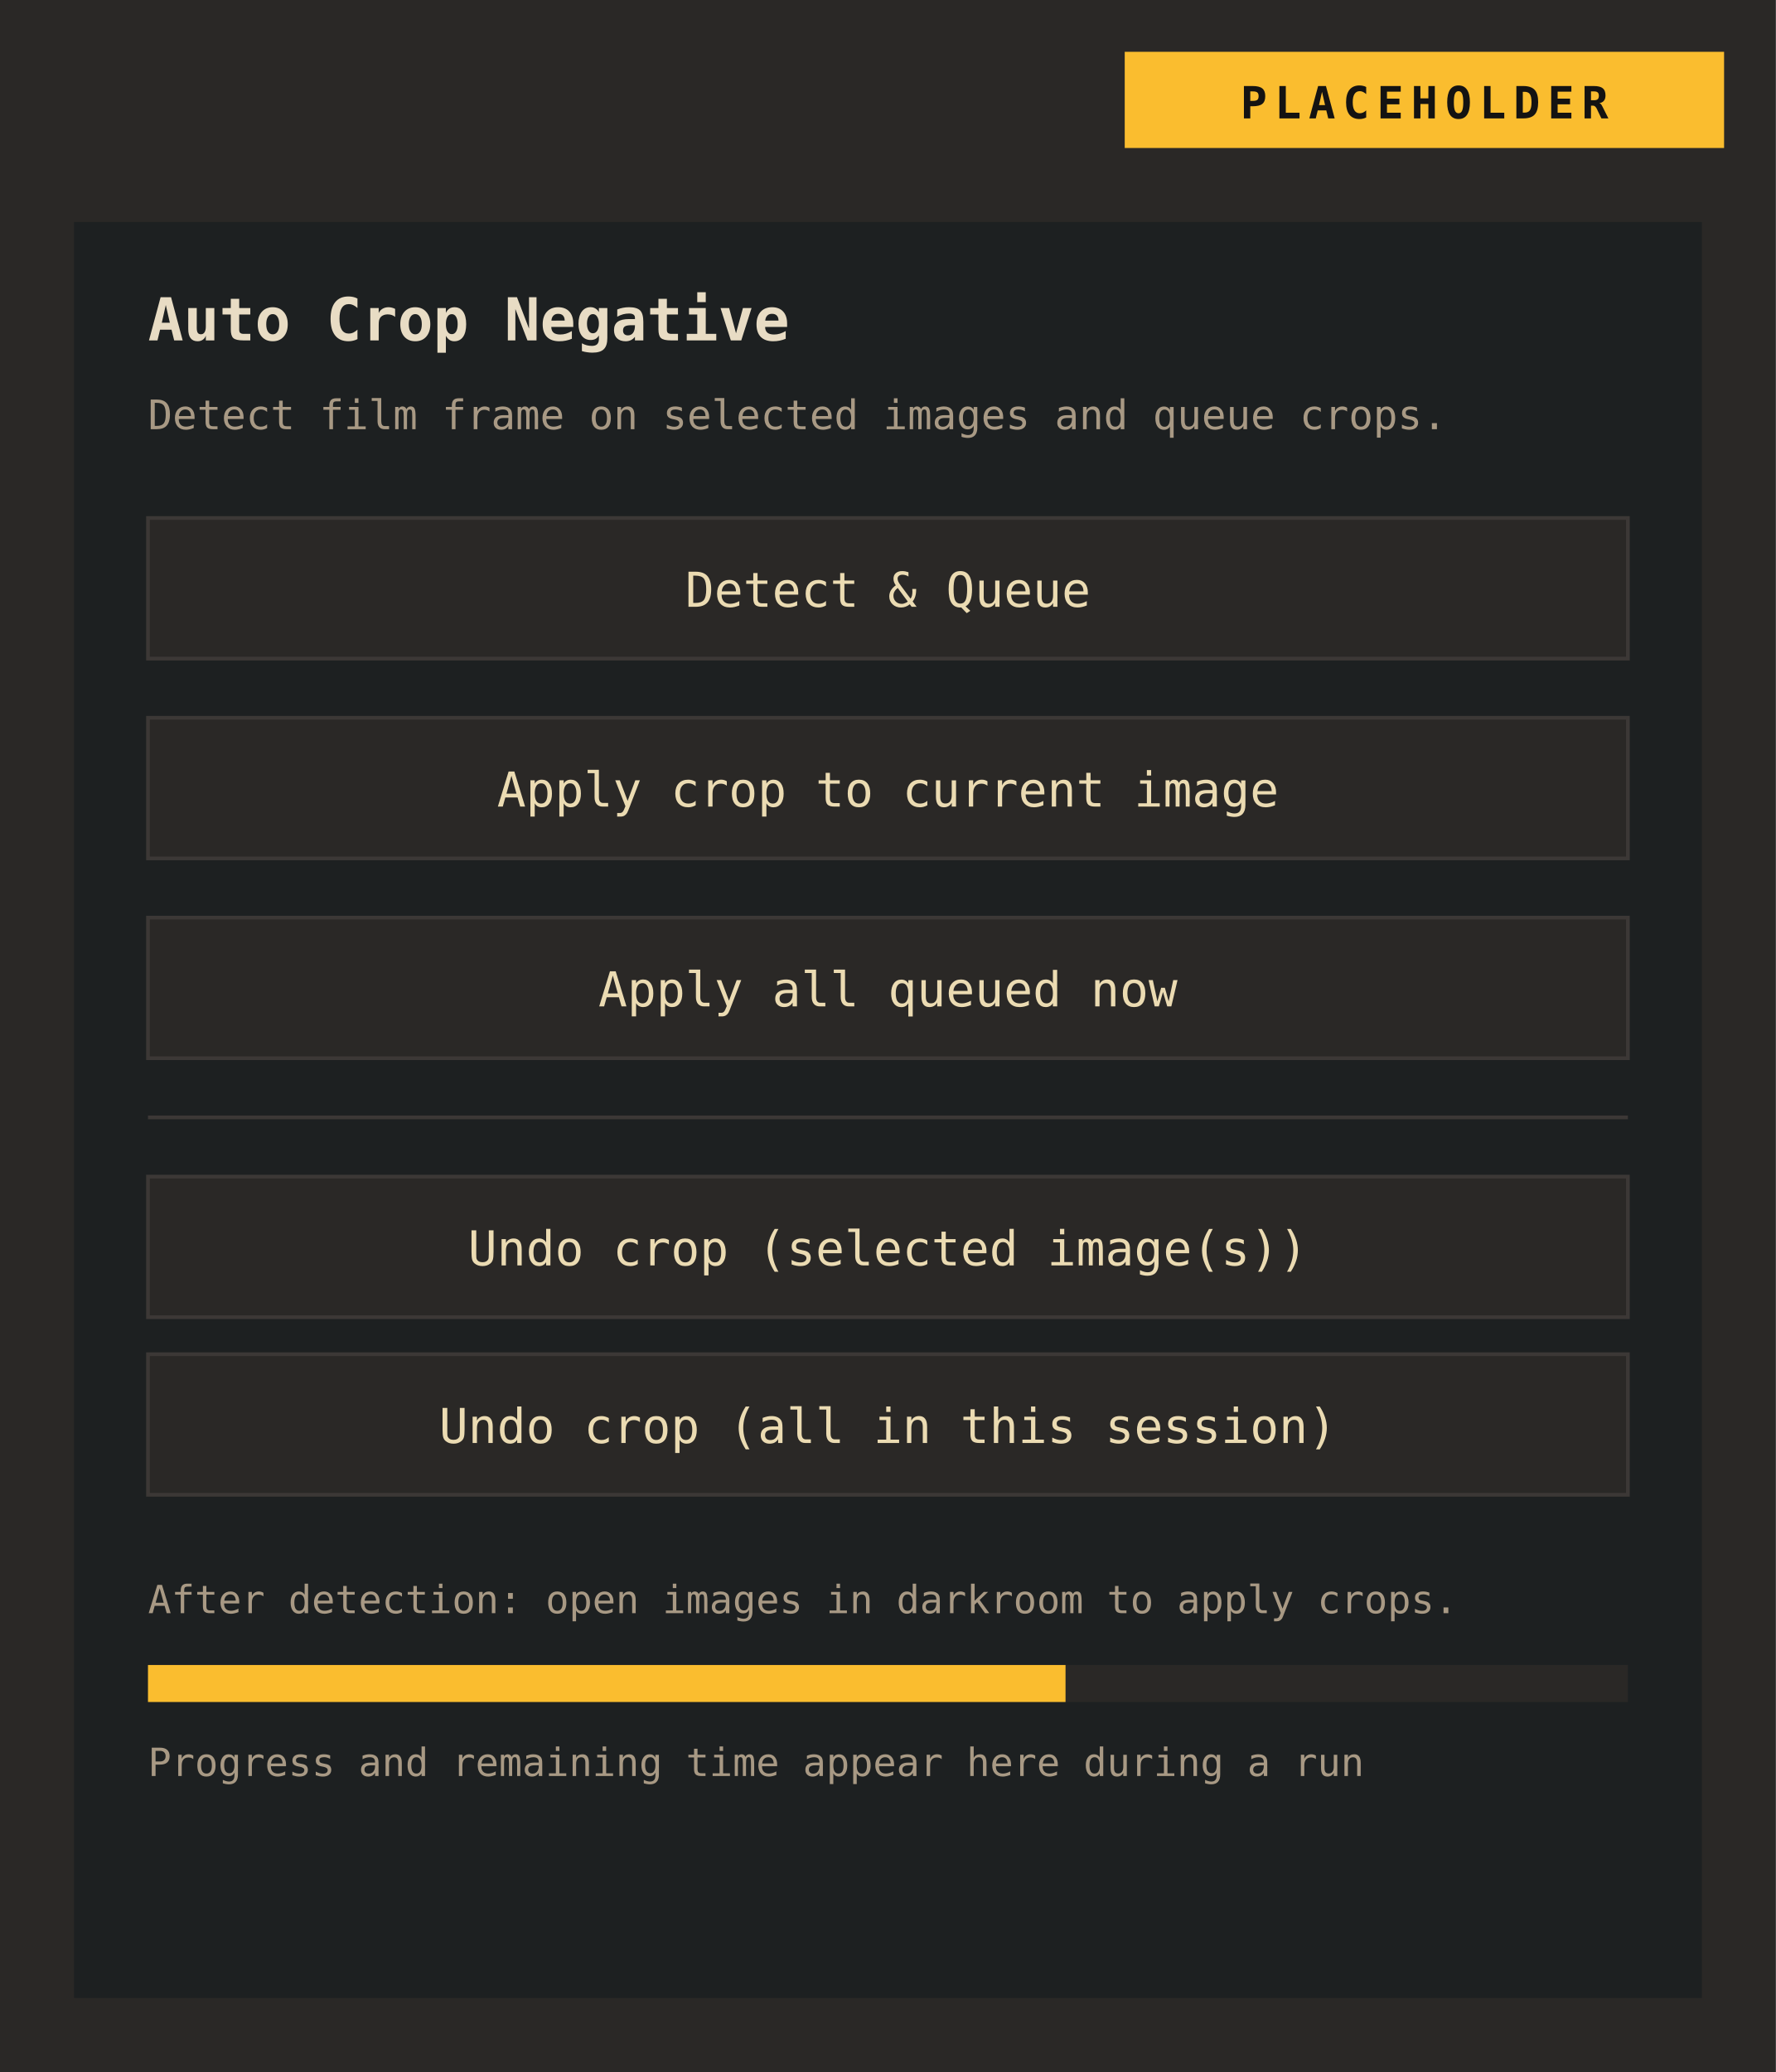
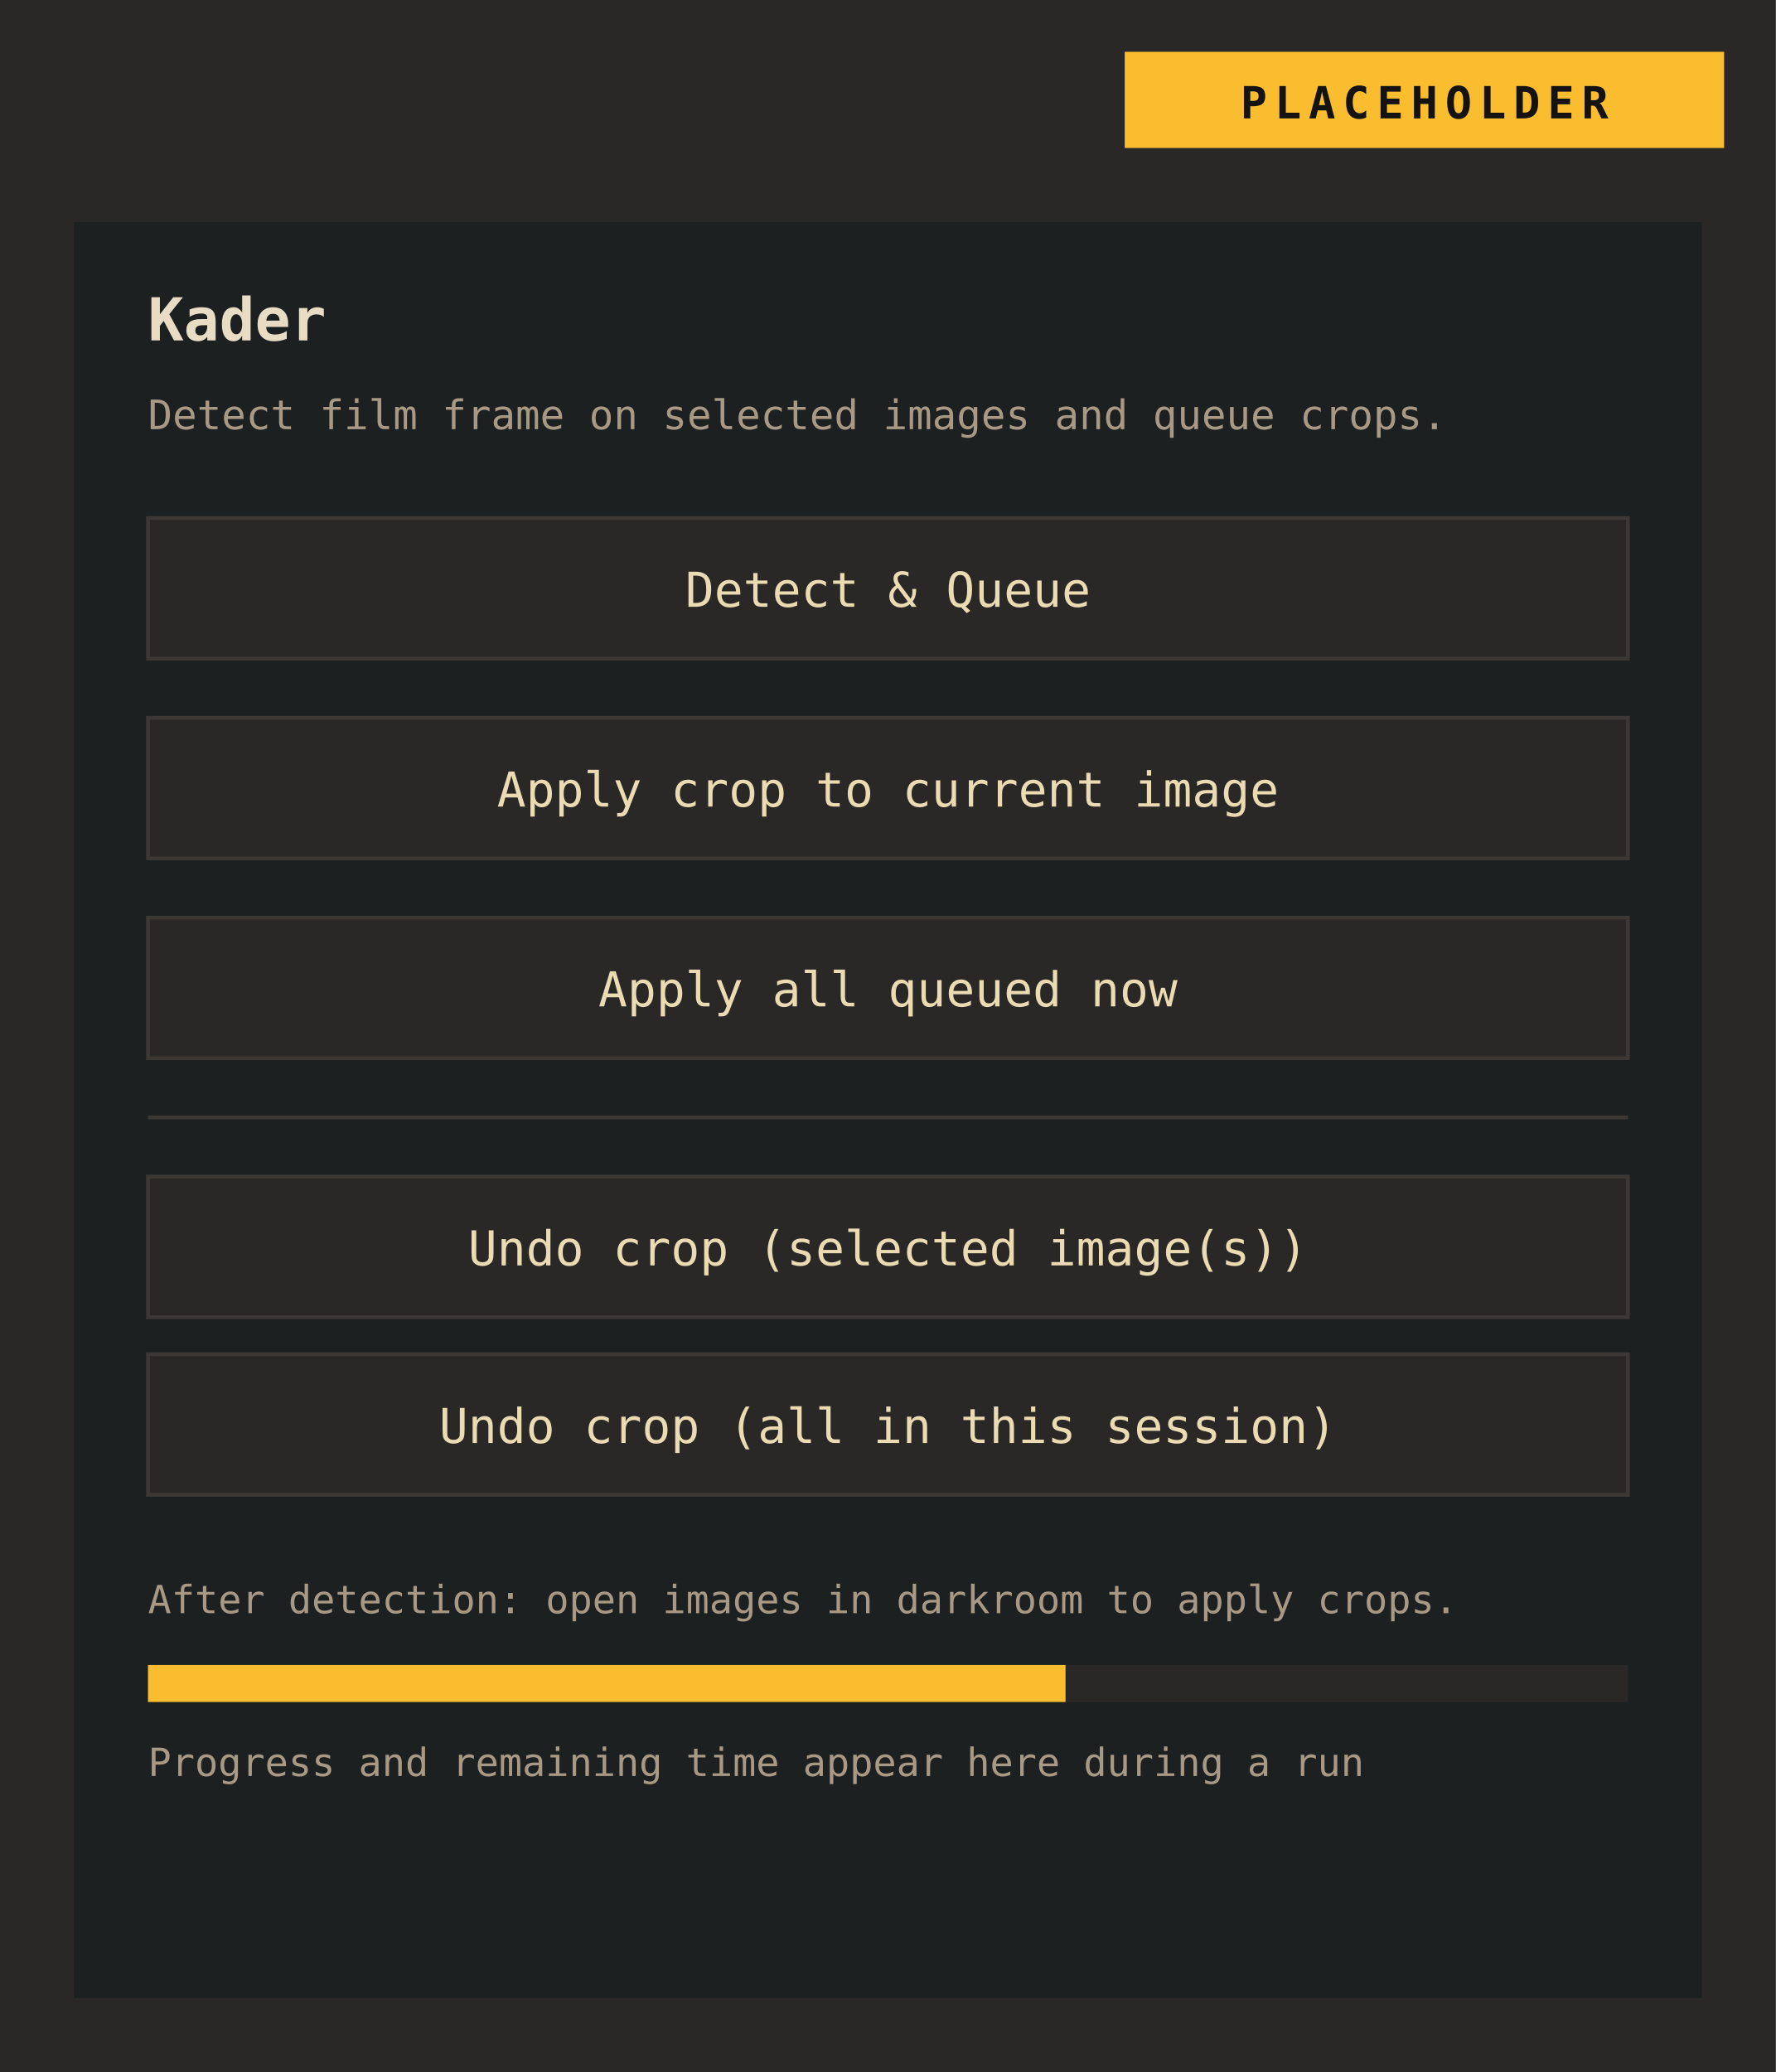
- <svg xmlns="http://www.w3.org/2000/svg" viewBox="0 0 480 560" role="img" aria-label="Placeholder: the Auto Crop Negative panel in Darktable">
+ <svg xmlns="http://www.w3.org/2000/svg" viewBox="0 0 480 560" role="img" aria-label="Placeholder: the Kader panel in Darktable">
  <rect width="480" height="560" fill="#2a2826" />
  <rect x="20" y="60" width="440" height="480" fill="#1d2021" />
-   <text x="40" y="92" fill="#e8dcc4" text-anchor="start" style="font-family:'JetBrains Mono','Fira Code',monospace;font-size:16px;font-weight:700;letter-spacing:0px">Auto Crop Negative</text>
+   <text x="40" y="92" fill="#e8dcc4" text-anchor="start" style="font-family:'JetBrains Mono','Fira Code',monospace;font-size:16px;font-weight:700;letter-spacing:0px">Kader</text>
  <text x="40" y="116" fill="#a89984" text-anchor="start" style="font-family:'JetBrains Mono','Fira Code',monospace;font-size:11px;font-weight:400;letter-spacing:0px">Detect film frame on selected images and queue crops.</text>
  <rect x="40" y="140" width="400" height="38" fill="#2a2826" stroke="#3c3836" />
  <text x="240.0" y="164" fill="#ebdbb2" text-anchor="middle" style="font-family:'JetBrains Mono','Fira Code',monospace;font-size:13px;font-weight:400;letter-spacing:0px">Detect &amp; Queue</text>
  <rect x="40" y="194" width="400" height="38" fill="#2a2826" stroke="#3c3836" />
  <text x="240.0" y="218" fill="#ebdbb2" text-anchor="middle" style="font-family:'JetBrains Mono','Fira Code',monospace;font-size:13px;font-weight:400;letter-spacing:0px">Apply crop to current image</text>
  <rect x="40" y="248" width="400" height="38" fill="#2a2826" stroke="#3c3836" />
  <text x="240.0" y="272" fill="#ebdbb2" text-anchor="middle" style="font-family:'JetBrains Mono','Fira Code',monospace;font-size:13px;font-weight:400;letter-spacing:0px">Apply all queued now</text>
  <line x1="40" y1="302" x2="440" y2="302" stroke="#3c3836" />
  <rect x="40" y="318" width="400" height="38" fill="#2a2826" stroke="#3c3836" />
  <text x="240.0" y="342" fill="#ebdbb2" text-anchor="middle" style="font-family:'JetBrains Mono','Fira Code',monospace;font-size:13px;font-weight:400;letter-spacing:0px">Undo crop (selected image(s))</text>
  <rect x="40" y="366" width="400" height="38" fill="#2a2826" stroke="#3c3836" />
  <text x="240.0" y="390" fill="#ebdbb2" text-anchor="middle" style="font-family:'JetBrains Mono','Fira Code',monospace;font-size:13px;font-weight:400;letter-spacing:0px">Undo crop (all in this session)</text>
  <text x="40" y="436" fill="#a89984" text-anchor="start" style="font-family:'JetBrains Mono','Fira Code',monospace;font-size:10.5px;font-weight:400;letter-spacing:0px">After detection: open images in darkroom to apply crops.</text>
  <rect x="40" y="450" width="400" height="10" fill="#2a2826" />
  <rect x="40" y="450" width="248" height="10" fill="#fabd2f" />
  <text x="40" y="480" fill="#a89984" text-anchor="start" style="font-family:'JetBrains Mono','Fira Code',monospace;font-size:10.5px;font-weight:400;letter-spacing:0px">Progress and remaining time appear here during a run</text>
  <g>
    <rect x="304" y="14" width="162" height="26" fill="#fabd2f" />
    <text x="385" y="32" fill="#141312" text-anchor="middle" style="font-family:'JetBrains Mono','Fira Code',monospace;font-size:12px;font-weight:700;letter-spacing:2px">PLACEHOLDER</text>
  </g>
</svg>
